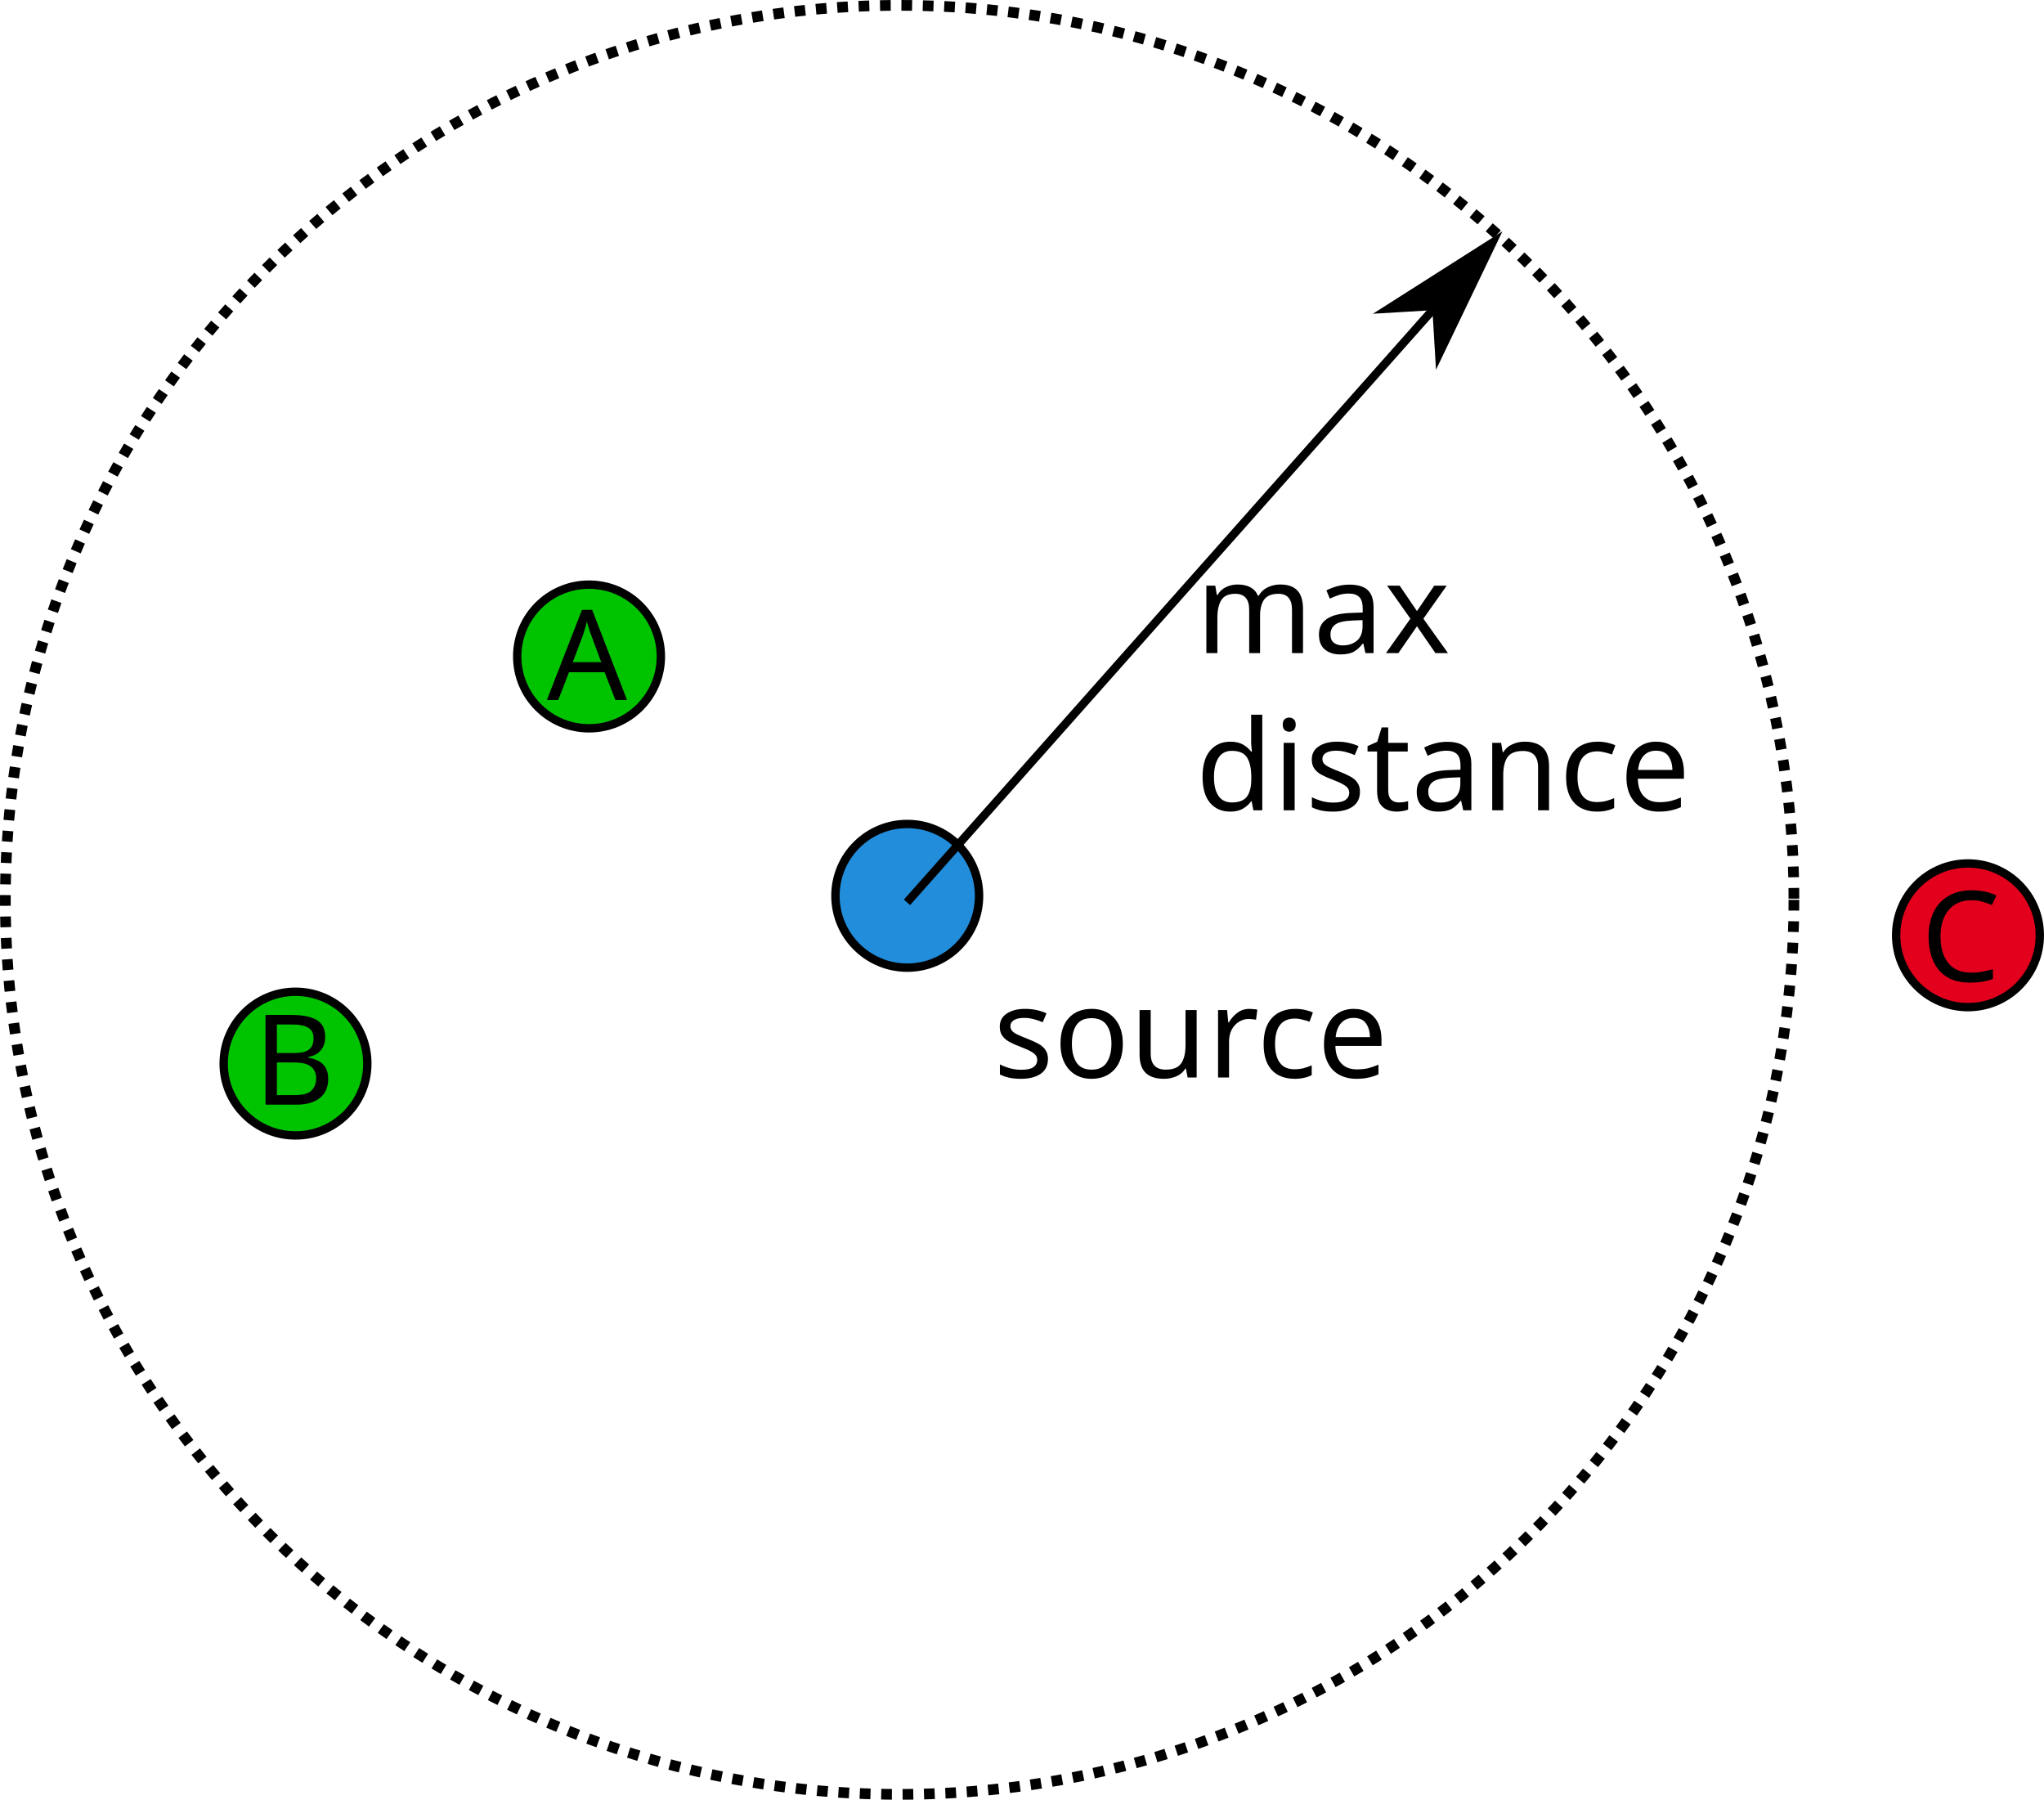
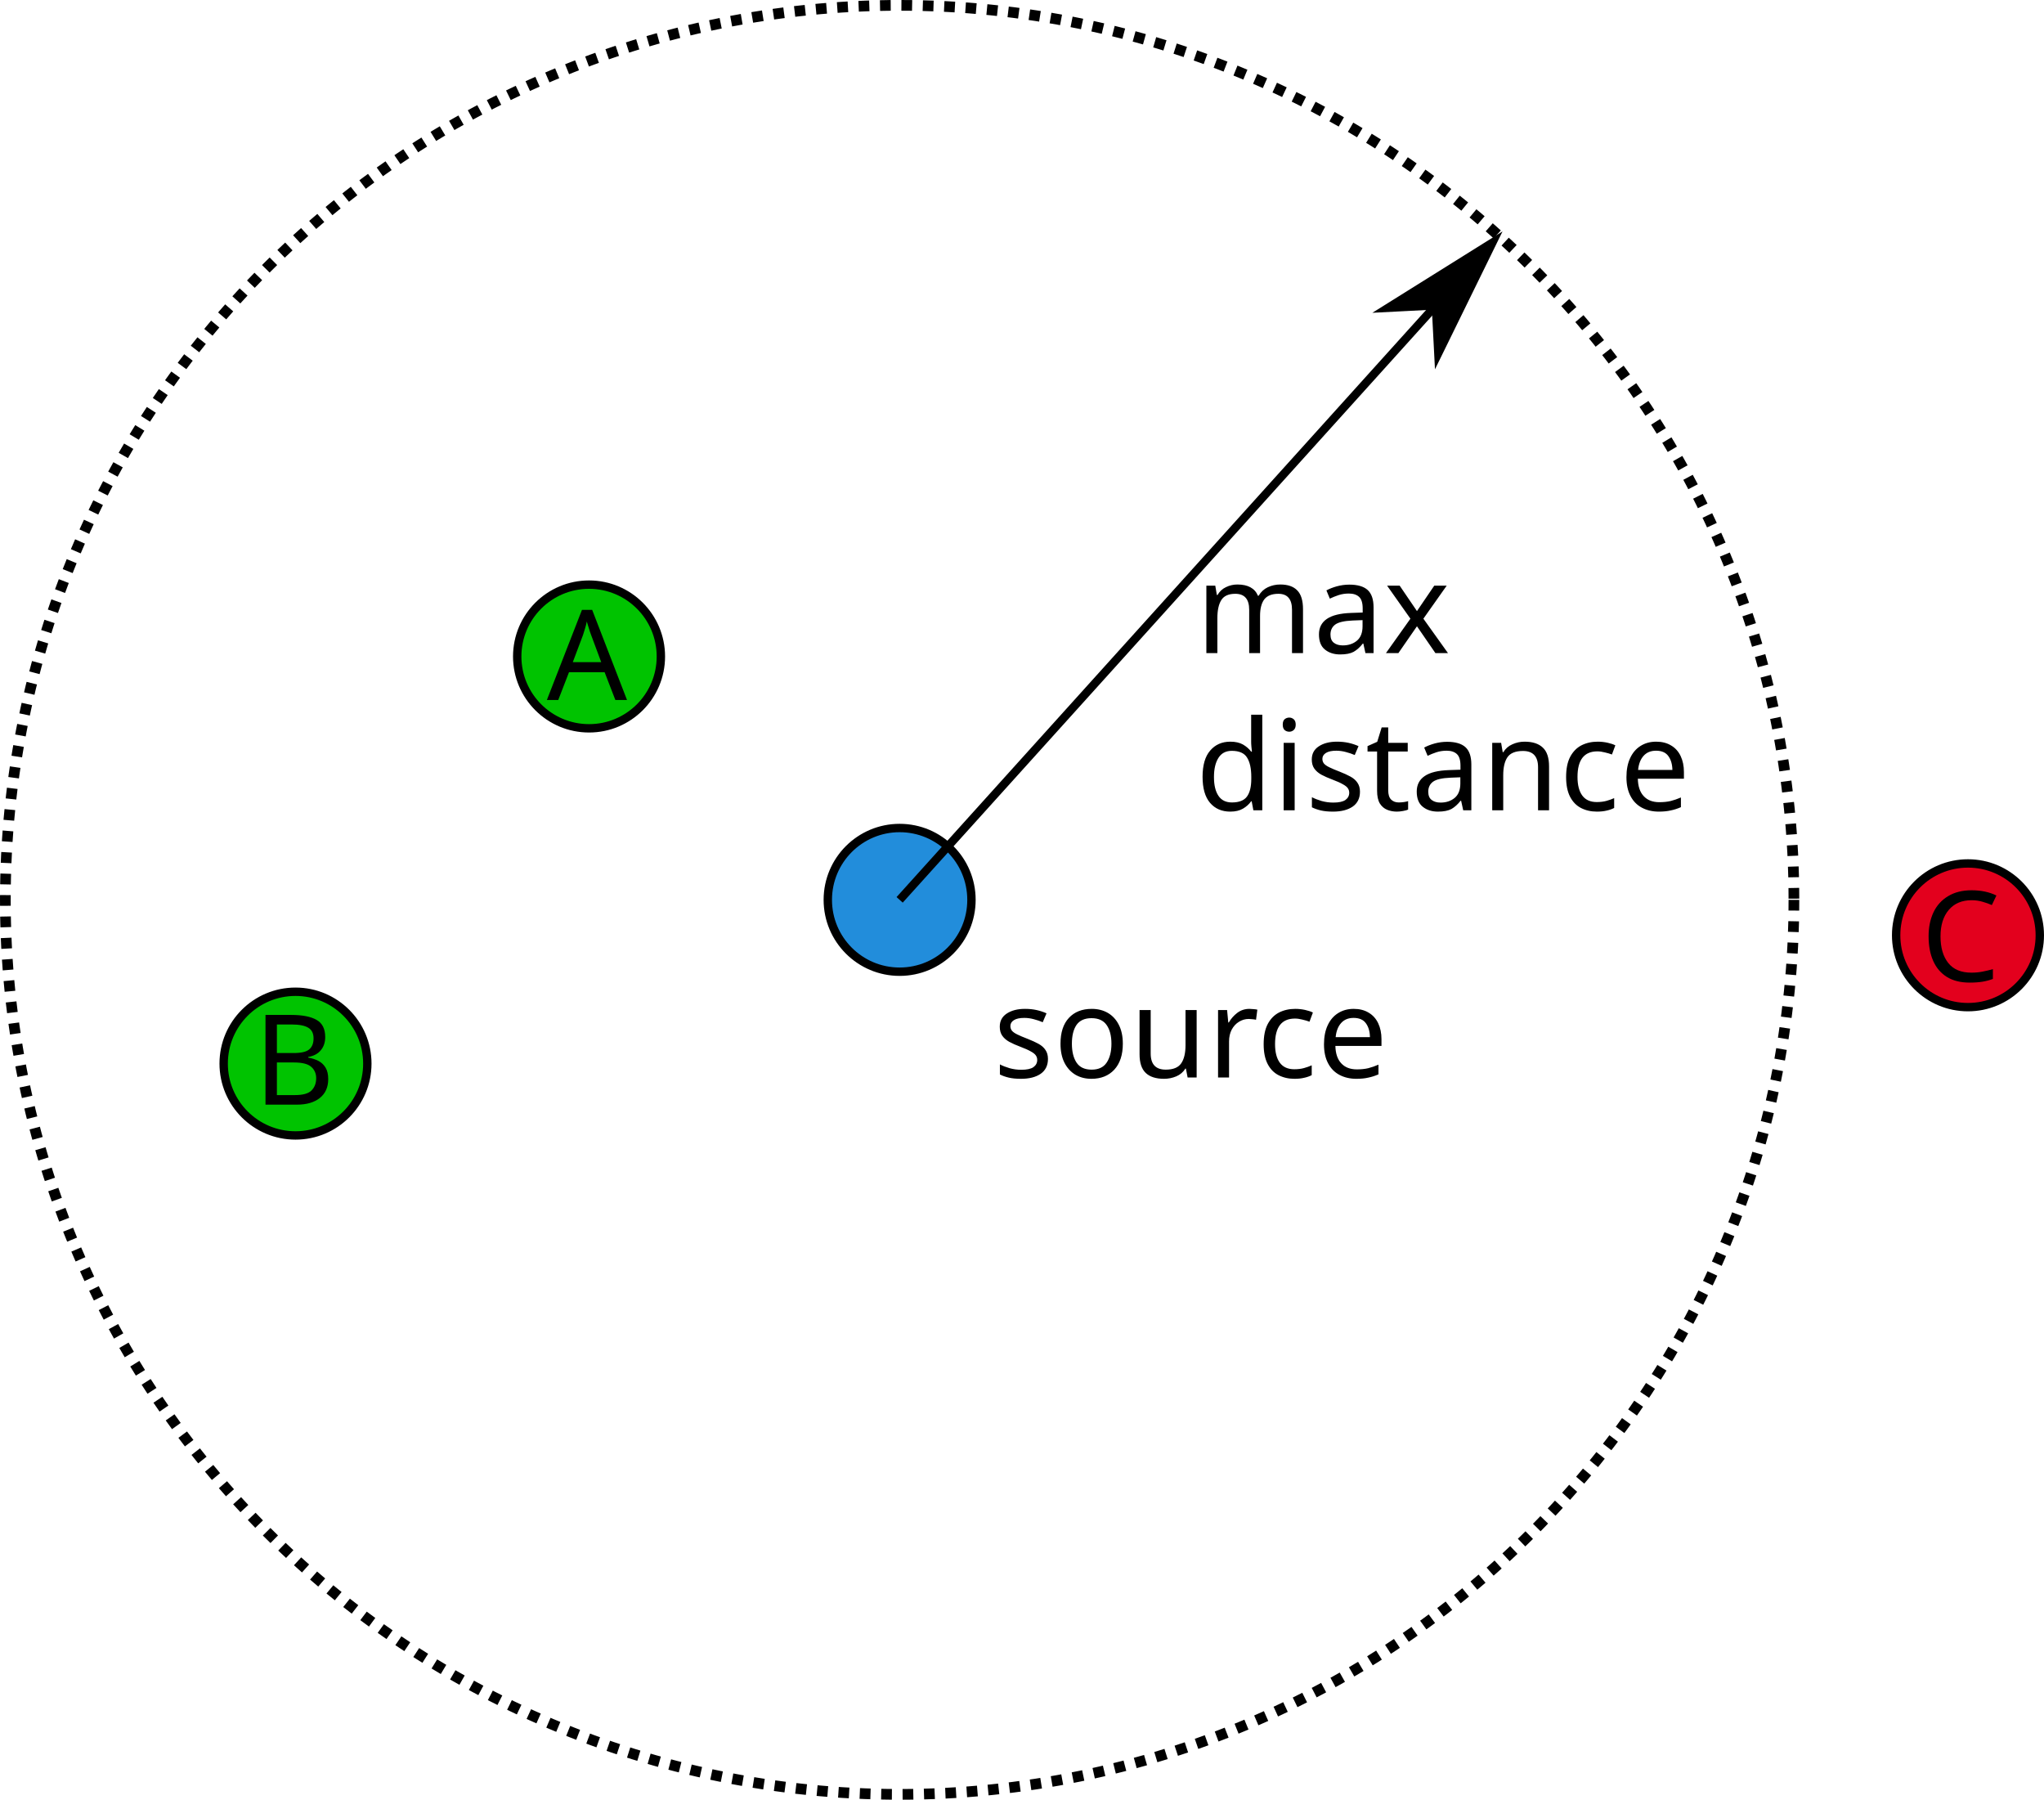
<svg xmlns="http://www.w3.org/2000/svg" xmlns:ns1="http://www.openswatchbook.org/uri/2009/osb" width="68.834mm" height="60.592mm" viewBox="0 0 243.9 214.697" id="svg4168" version="1.1">
  <defs id="defs4170">
    <marker orient="auto" refY="0" refX="0" id="Arrow1Lend" style="overflow:visible">
      <path id="path4763" d="M 0,0 5,-5 -12.5,0 5,5 0,0 Z" style="fill:#000000;fill-opacity:1;fill-rule:evenodd;stroke:#000000;stroke-width:1pt;stroke-opacity:1" transform="matrix(-0.8,0,0,-0.8,-10,0)" />
    </marker>
    <linearGradient id="linearGradient4746" ns1:paint="solid">
      <stop style="stop-color:#228ddb;stop-opacity:1;" offset="0" id="stop4748" />
    </linearGradient>
  </defs>
  <g id="layer1" transform="translate(-330.9364,-331.8857)">
    <circle style="fill:#00c300;fill-opacity:1;stroke:#000000;stroke-width:1;stroke-miterlimit:4;stroke-dasharray:none;stroke-dashoffset:0;stroke-opacity:1" id="path4716" cx="366.197" cy="458.767" r="8.571" />
    <circle r="8.571" cy="410.2" cx="401.224" id="circle4738" style="fill:#00c300;fill-opacity:1;stroke:#000000;stroke-width:1;stroke-miterlimit:4;stroke-dasharray:none;stroke-dashoffset:0;stroke-opacity:1" />
-     <circle style="fill:#228ddb;fill-opacity:1;stroke:#000000;stroke-width:1;stroke-miterlimit:4;stroke-dasharray:none;stroke-dashoffset:0;stroke-opacity:1" id="circle4740" cx="439.195" cy="438.752" r="8.571" />
+     <circle style="fill:#228ddb;fill-opacity:1;stroke:#000000;stroke-width:1;stroke-miterlimit:4;stroke-dasharray:none;stroke-dashoffset:0;stroke-opacity:1" id="circle4740" cx="438.285" cy="439.234" r="8.571" />
    <circle r="8.571" cy="443.461" cx="565.765" id="circle4742" style="fill:#e3001d;fill-opacity:1;stroke:#000000;stroke-width:1;stroke-miterlimit:4;stroke-dasharray:none;stroke-dashoffset:0;stroke-opacity:1" />
    <circle style="fill:none;fill-opacity:1;stroke:#000000;stroke-width:1.277;stroke-miterlimit:4;stroke-dasharray:1.277, 1.277;stroke-dashoffset:0;stroke-opacity:1" id="path4744" cx="438.285" cy="439.234" r="106.71" />
-     <path style="fill:none;fill-rule:evenodd;stroke:#000000;stroke-width:0.991;stroke-linecap:butt;stroke-linejoin:miter;stroke-miterlimit:15.5;stroke-dasharray:none;stroke-opacity:1;marker-end:url(#Arrow1Lend)" d="M 439.162,439.529 508.938,360.922" id="path4754" />
+     <path style="fill:none;fill-rule:evenodd;stroke:#000000;stroke-width:0.991;stroke-linecap:butt;stroke-linejoin:miter;stroke-miterlimit:15.5;stroke-dasharray:none;stroke-opacity:1;marker-end:url(#Arrow1Lend)" d="M 438.285,439.234 508.938,360.922" id="path4754" />
    <text xml:space="preserve" style="font-style:normal;font-weight:normal;font-size:15px;line-height:125%;font-family:sans-serif;letter-spacing:0px;word-spacing:0px;fill:#000000;fill-opacity:1;stroke:none;stroke-width:1px;stroke-linecap:butt;stroke-linejoin:miter;stroke-opacity:1" x="473.607" y="409.799" id="text5504">
      <tspan id="tspan5506" x="473.607" y="409.799">max </tspan>
      <tspan x="473.607" y="428.549" id="tspan5508">distance</tspan>
    </text>
    <text xml:space="preserve" style="font-style:normal;font-weight:normal;font-size:15px;line-height:125%;font-family:sans-serif;letter-spacing:0px;word-spacing:0px;fill:#000000;fill-opacity:1;stroke:none;stroke-width:1px;stroke-linecap:butt;stroke-linejoin:miter;stroke-opacity:1" x="449.47" y="460.427" id="text5510">
      <tspan id="tspan5512" x="449.47" y="460.427">source</tspan>
    </text>
    <text xml:space="preserve" style="font-style:normal;font-weight:normal;font-size:15px;line-height:125%;font-family:sans-serif;letter-spacing:0px;word-spacing:0px;fill:#000000;fill-opacity:1;stroke:none;stroke-width:1px;stroke-linecap:butt;stroke-linejoin:miter;stroke-opacity:1" x="396.193" y="415.392" id="text5514">
      <tspan id="tspan5516" x="396.193" y="415.392">A</tspan>
    </text>
    <text xml:space="preserve" style="font-style:normal;font-weight:normal;font-size:15px;line-height:125%;font-family:sans-serif;letter-spacing:0px;word-spacing:0px;fill:#000000;fill-opacity:1;stroke:none;stroke-width:1px;stroke-linecap:butt;stroke-linejoin:miter;stroke-opacity:1" x="361.166" y="463.665" id="text5518">
      <tspan id="tspan5520" x="361.166" y="463.665">B</tspan>
    </text>
    <text xml:space="preserve" style="font-style:normal;font-weight:normal;font-size:15px;line-height:125%;font-family:sans-serif;letter-spacing:0px;word-spacing:0px;fill:#000000;fill-opacity:1;stroke:none;stroke-width:1px;stroke-linecap:butt;stroke-linejoin:miter;stroke-opacity:1" x="560.145" y="448.948" id="text5522">
      <tspan id="tspan5524" x="560.145" y="448.948">C</tspan>
    </text>
  </g>
</svg>
